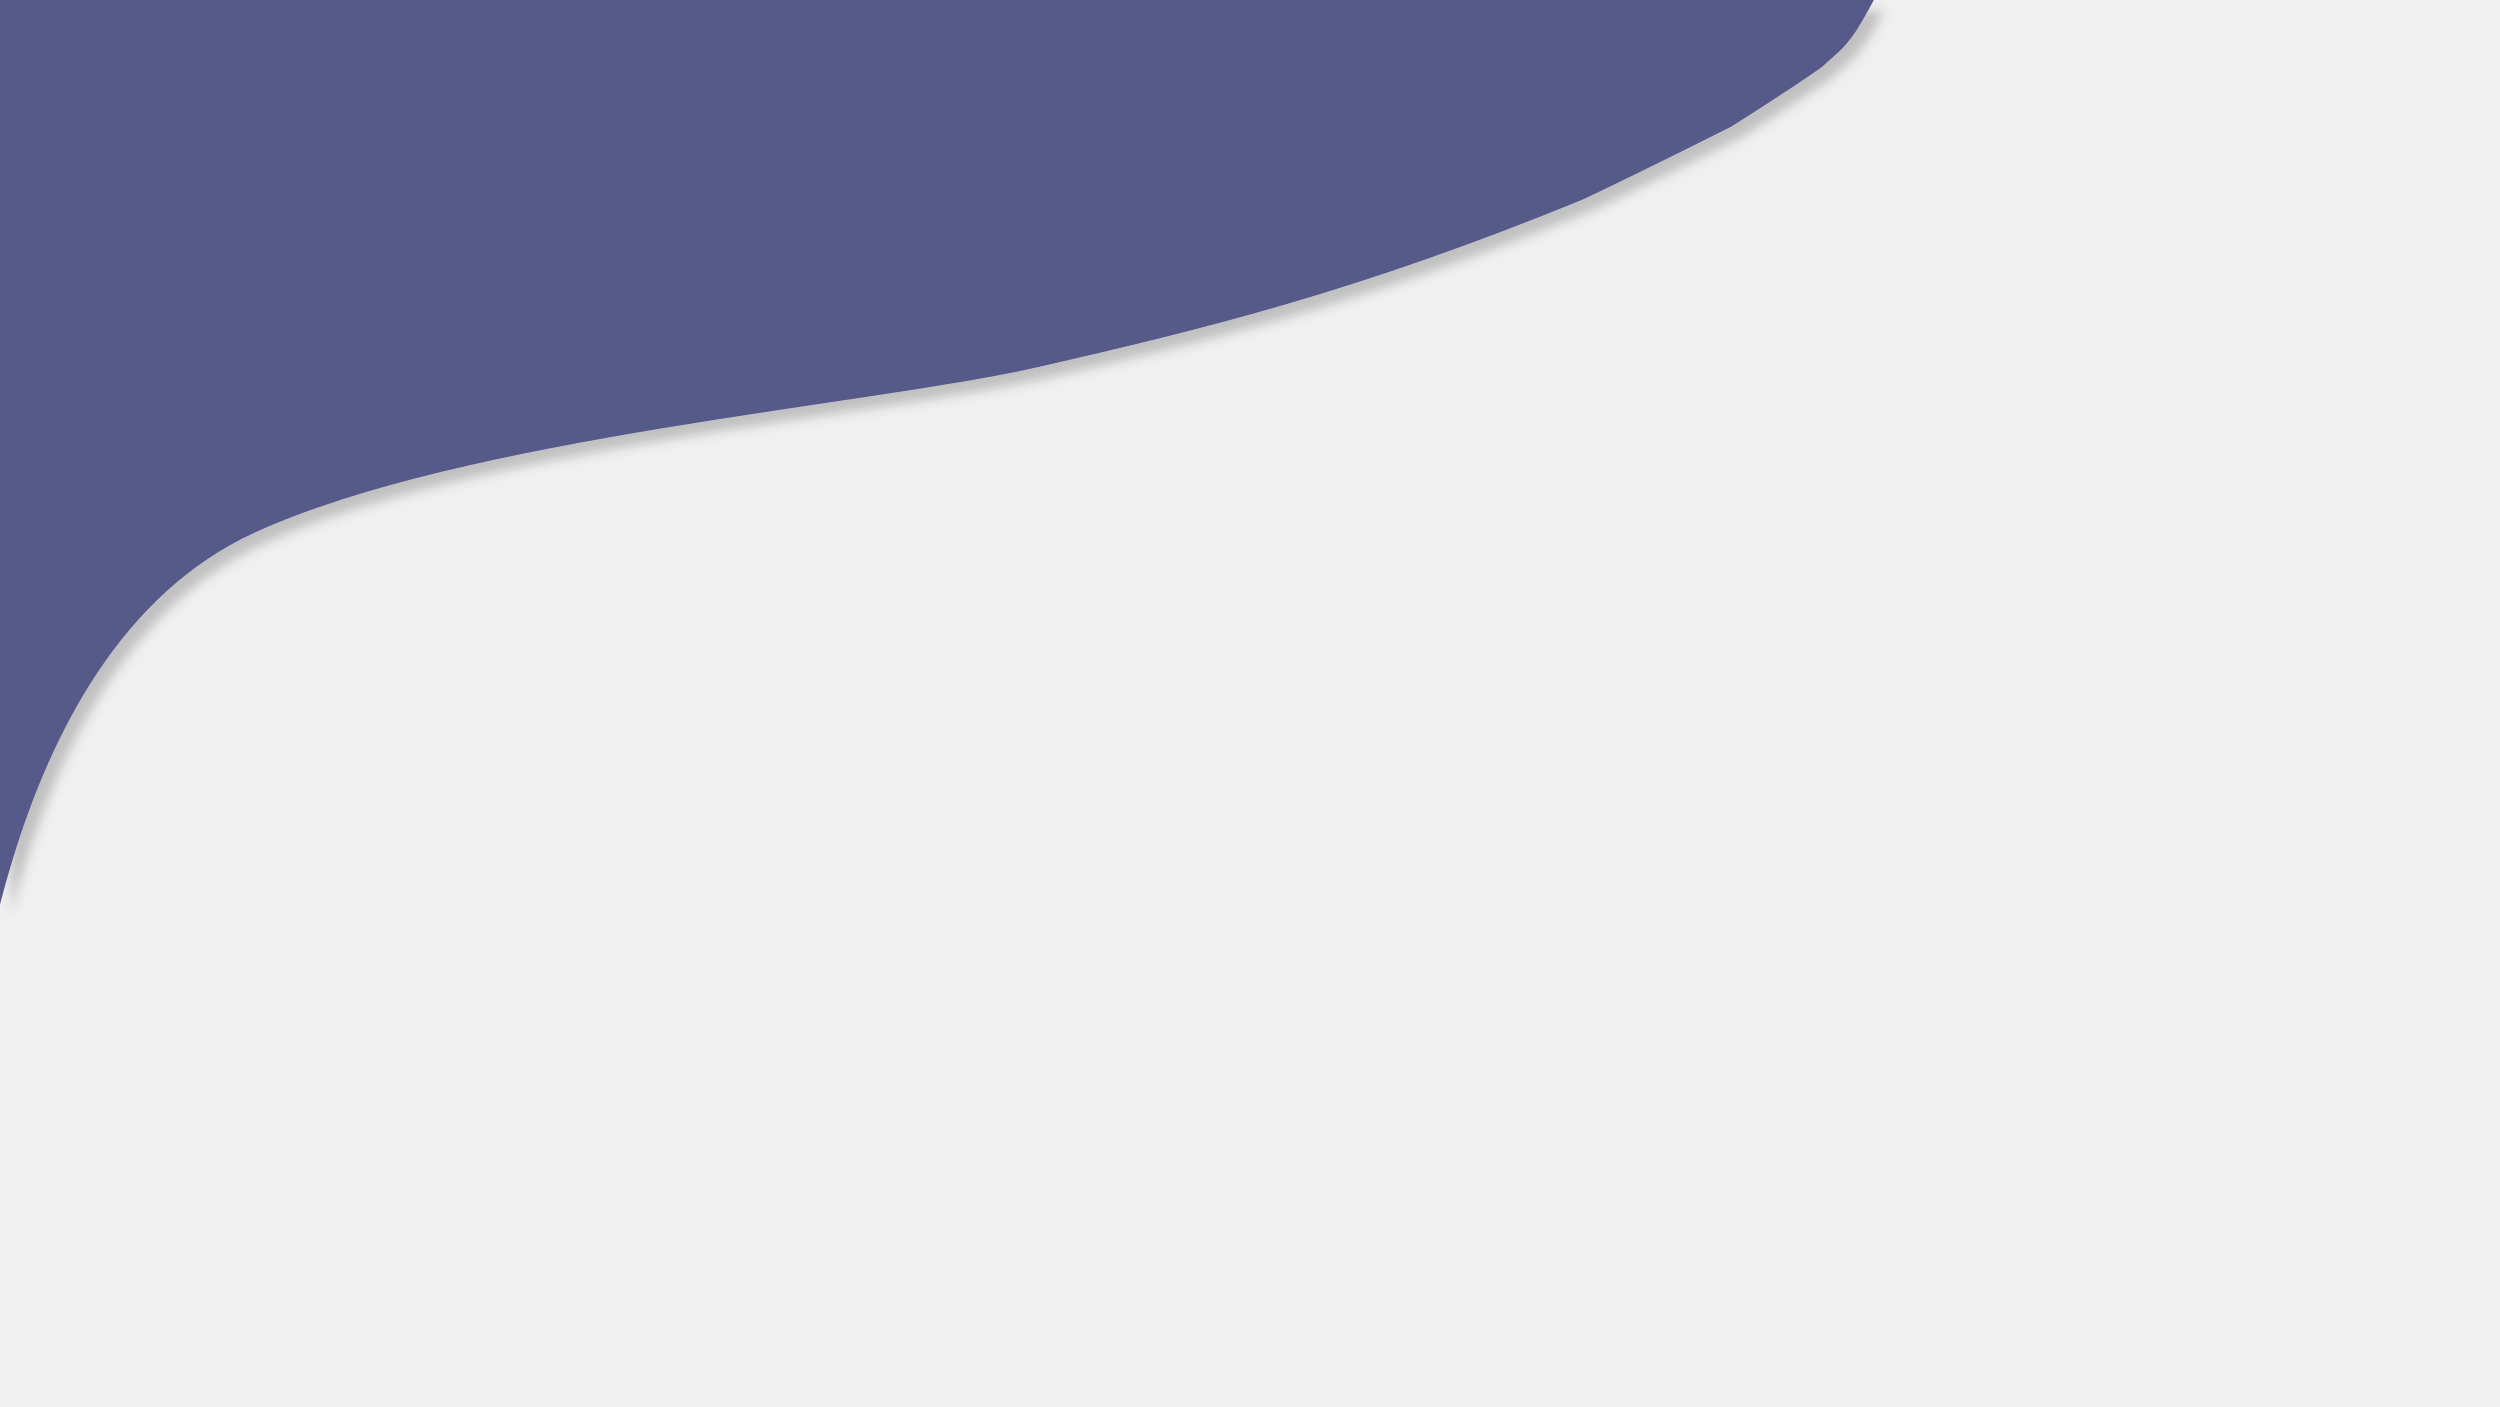
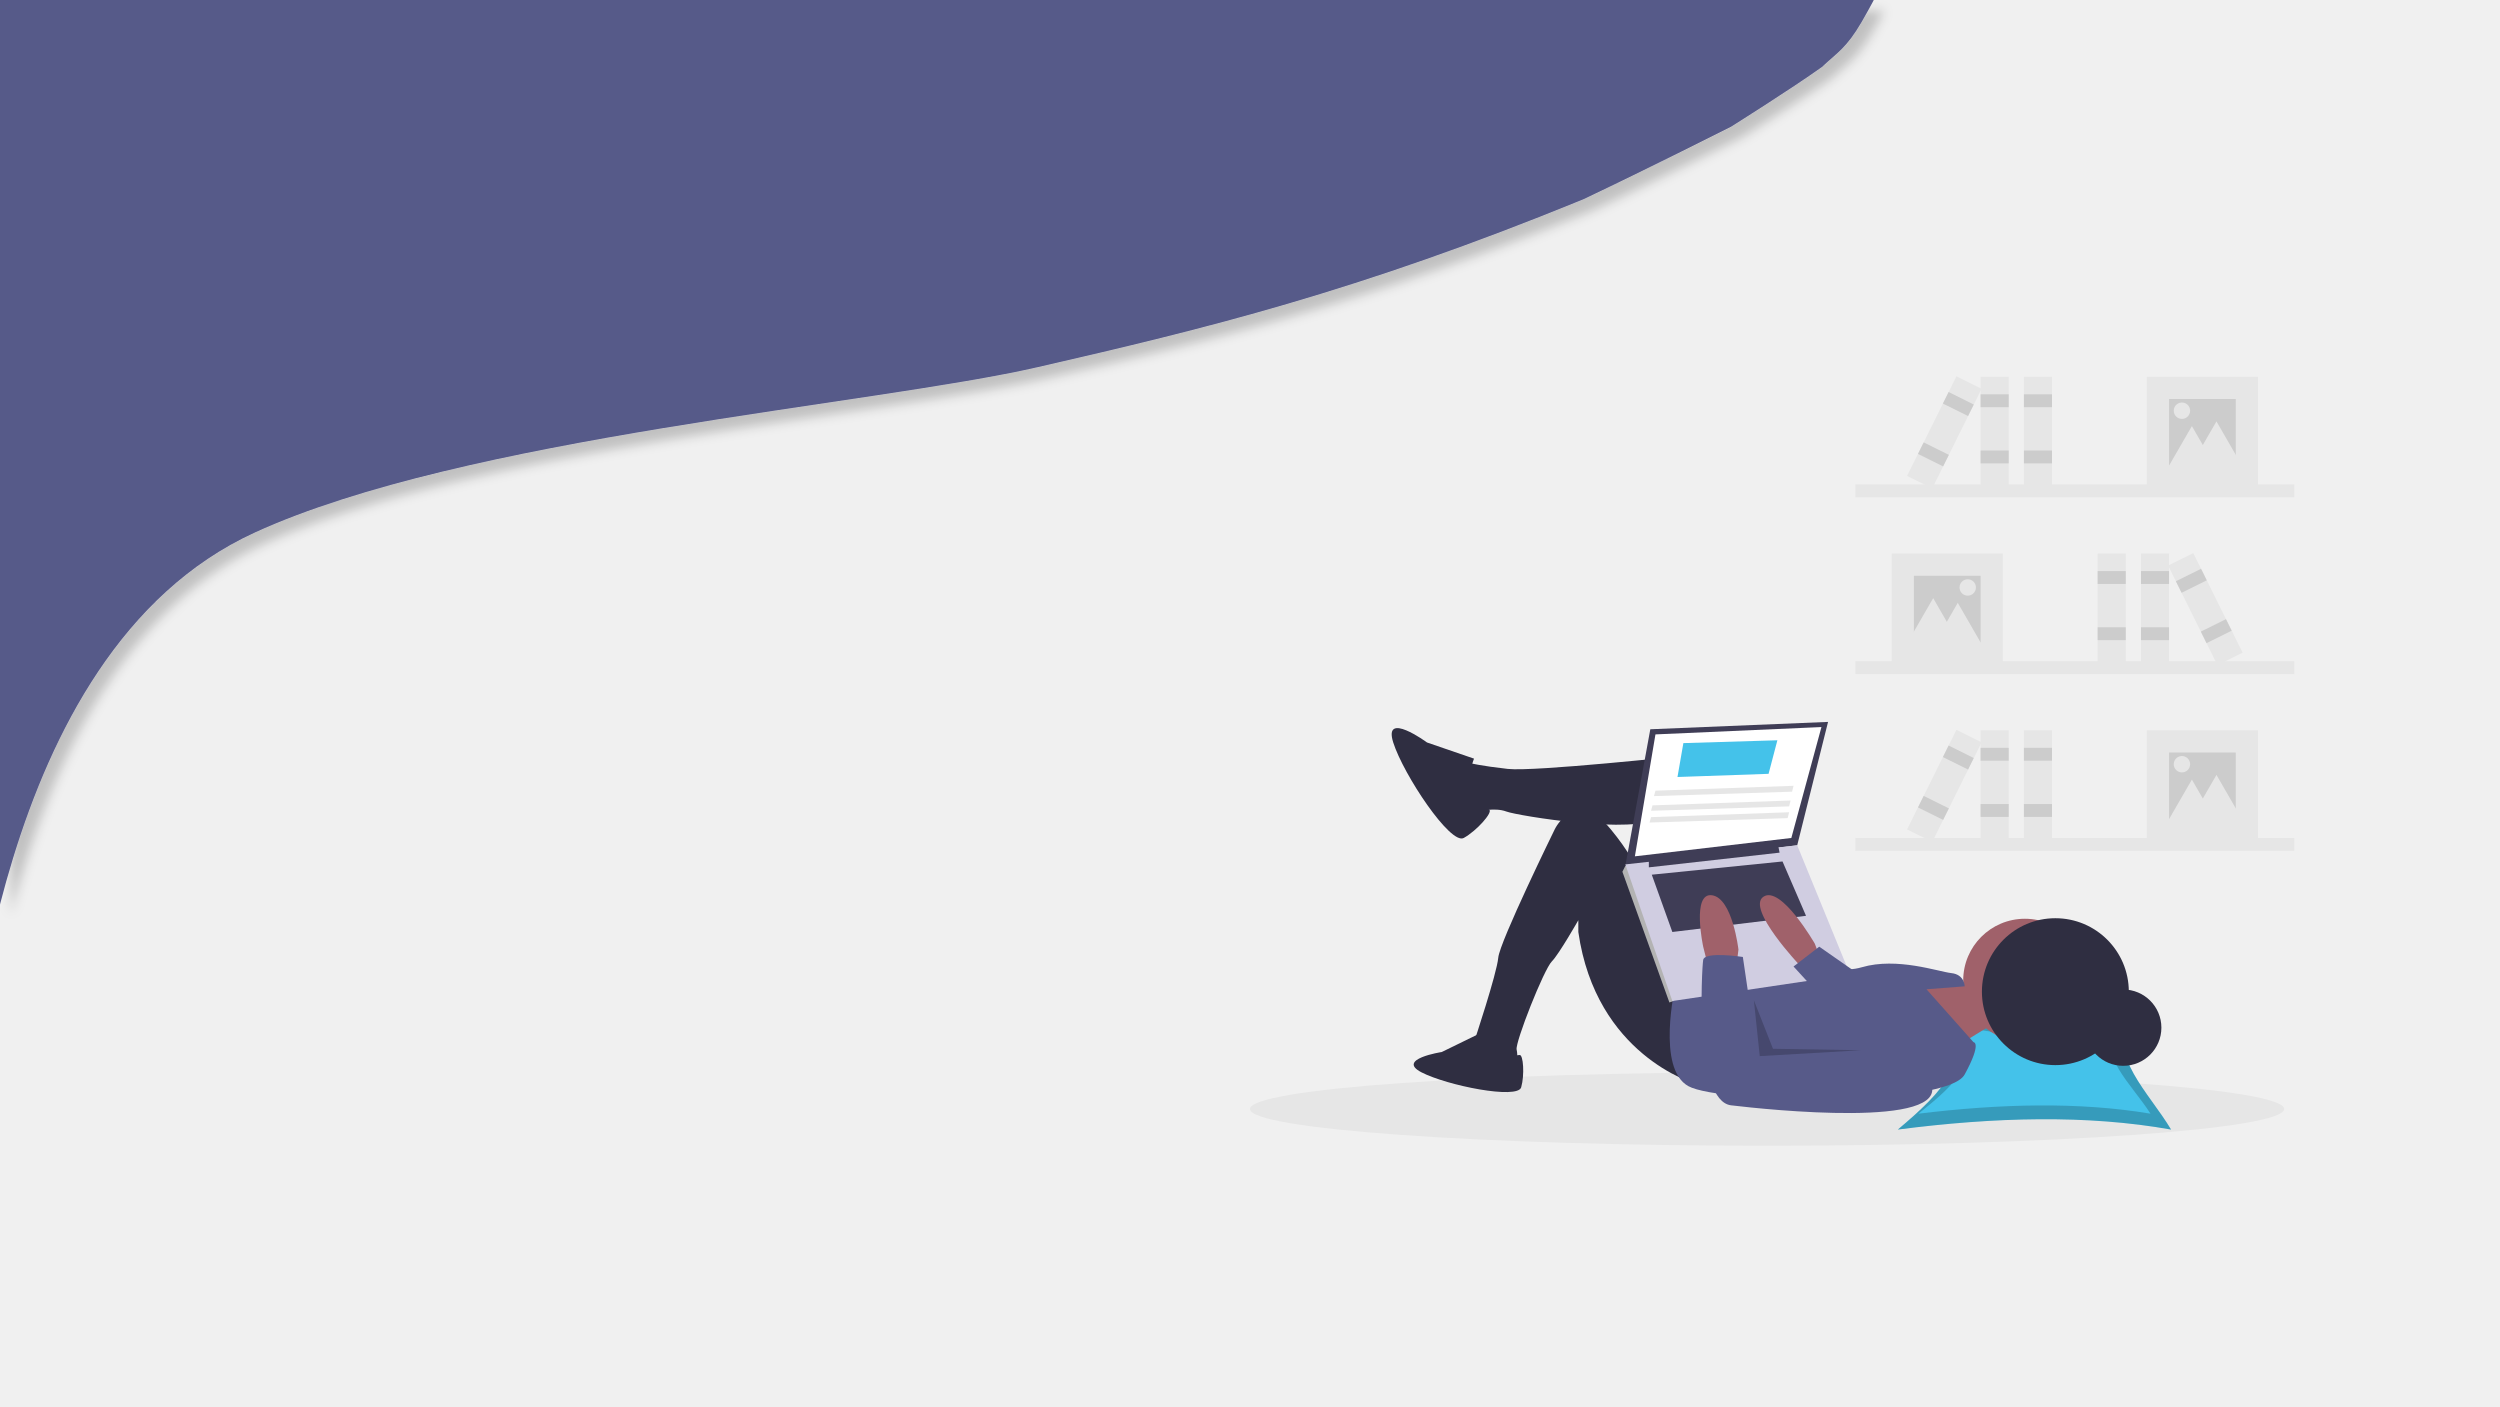
<svg xmlns="http://www.w3.org/2000/svg" width="1920" height="1080" viewBox="0 0 1920 1080">
  <defs>
    <filter id="Caminho_32" x="-190.316" y="-397.157" width="1718.209" height="1258.736" filterUnits="userSpaceOnUse">
      <feOffset dx="8" dy="8" input="SourceAlpha" />
      <feGaussianBlur stdDeviation="4" result="blur" />
      <feFlood flood-opacity="0.2" />
      <feComposite operator="in" in2="blur" />
      <feComposite in="SourceGraphic" />
    </filter>
    <clipPath id="clip-tela_inicial_1">
      <rect width="1920" height="1080" />
    </clipPath>
  </defs>
  <g id="tela_inicial_1" data-name="tela_inicial – 1" clip-path="url(#clip-tela_inicial_1)">
-     <rect width="1920" height="1080" fill="rgba(239,238,238,0)" />
+     <rect width="1920" height="1080" fill="rgba(255,255,255,0)" />
    <g transform="matrix(1, 0, 0, 1, 0, 0)" filter="url(#Caminho_32)">
      <path id="Caminho_32-2" data-name="Caminho 32" d="M-30,837.578c10.783-3.9,20.8-338.925,225.789-432.631,160.782-73.5,473.692-97.7,601.579-127.053S1042.1,220.21,1215.789,149.158c48.718-23.03,113.562-55.774,113.562-55.774s46.086-28.921,69.9-45.932c12.07-11.365,18.676-14.317,30.583-34.73,1.768-2.989,8.562-15.161,11.19-20.494C1463.614-53.622,1500-160.316,1500-160.316L1507.893-304l-224.21-56.842L391.578-386.1-4.737-397.157-82.105-280.315-165.789-.842-186.316,228.1V524.947s33.158,183.158,20.526,192.631S-30,837.578-30,837.578Z" transform="translate(0 4)" fill="#575a89" />
    </g>
+     <g id="undraw_researching_22gp" transform="translate(960 288.999)">
+       <rect id="Retângulo_2" data-name="Retângulo 2" width="337.121" height="9.889" transform="translate(464.906 218.808)" fill="#e6e6e6" />
+       <rect id="Retângulo_3" data-name="Retângulo 3" width="85.404" height="85.404" transform="translate(492.774 136.101)" fill="#e6e6e6" />
+       <rect id="Retângulo_4" data-name="Retângulo 4" width="51.243" height="51.243" transform="translate(509.855 153.182)" fill="#ccc" />
+       <rect id="Retângulo_5" data-name="Retângulo 5" width="21.576" height="85.404" transform="translate(684.259 136.101)" fill="#e6e6e6" />
+       <rect id="Retângulo_6" data-name="Retângulo 6" width="21.576" height="9.889" transform="translate(684.259 149.586)" fill="#ccc" />
+       <rect id="Retângulo_7" data-name="Retângulo 7" width="21.576" height="9.889" transform="translate(684.259 192.737)" fill="#ccc" />
+       <rect id="Retângulo_8" data-name="Retângulo 8" width="21.576" height="85.404" transform="translate(650.997 136.101)" fill="#e6e6e6" />
+       <rect id="Retângulo_9" data-name="Retângulo 9" width="21.576" height="9.889" transform="translate(650.997 149.586)" fill="#ccc" />
+       <rect id="Retângulo_10" data-name="Retângulo 10" width="21.576" height="9.889" transform="translate(650.997 192.737)" fill="#ccc" />
+       <rect id="Retângulo_11" data-name="Retângulo 11" width="21.576" height="85.404" transform="matrix(0.896, -0.444, 0.444, 0.896, 705.089, 145.322)" fill="#e6e6e6" />
+       <rect id="Retângulo_12" data-name="Retângulo 12" width="21.576" height="9.889" transform="matrix(0.896, -0.444, 0.444, 0.896, 711.072, 157.406)" fill="#ccc" />
+       <rect id="Retângulo_13" data-name="Retângulo 13" width="21.576" height="9.889" transform="matrix(0.896, -0.444, 0.444, 0.896, 730.218, 196.078)" fill="#ccc" />
+       <path id="Caminho_1" data-name="Caminho 1" d="M524.688,170.382,535.554,189.2l10.865,18.819H502.958L513.823,189.2Z" fill="#e6e6e6" />
+       <path id="Caminho_2" data-name="Caminho 2" d="M543.567,173.978,554.432,192.8,565.3,211.616H521.837L532.7,192.8Z" fill="#e6e6e6" />
+       <circle id="Elipse_1" data-name="Elipse 1" cx="6.293" cy="6.293" r="6.293" transform="translate(544.916 155.878)" fill="#e6e6e6" />
+       <rect id="Retângulo_14" data-name="Retângulo 14" width="337.121" height="9.889" transform="translate(802.027 92.949) rotate(180)" fill="#e6e6e6" />
+       <rect id="Retângulo_15" data-name="Retângulo 15" width="85.404" height="85.404" transform="translate(774.158 85.757) rotate(180)" fill="#e6e6e6" />
+       <rect id="Retângulo_16" data-name="Retângulo 16" width="51.243" height="51.243" transform="translate(757.078 68.676) rotate(180)" fill="#ccc" />
+       <rect id="Retângulo_17" data-name="Retângulo 17" width="21.576" height="85.404" transform="translate(582.673 85.757) rotate(180)" fill="#e6e6e6" />
+       <rect id="Retângulo_18" data-name="Retângulo 18" width="21.576" height="9.889" transform="translate(582.673 23.727) rotate(180)" fill="#ccc" />
+       <rect id="Retângulo_19" data-name="Retângulo 19" width="21.576" height="9.889" transform="translate(582.673 66.879) rotate(180)" fill="#ccc" />
+       <rect id="Retângulo_20" data-name="Retângulo 20" width="21.576" height="85.404" transform="translate(615.936 85.757) rotate(180)" fill="#e6e6e6" />
+       <rect id="Retângulo_21" data-name="Retângulo 21" width="21.576" height="9.889" transform="translate(615.936 23.727) rotate(180)" fill="#ccc" />
+       <rect id="Retângulo_22" data-name="Retângulo 22" width="21.576" height="9.889" transform="translate(615.936 66.879) rotate(180)" fill="#ccc" />
+       <rect id="Retângulo_23" data-name="Retângulo 23" width="21.576" height="85.404" transform="matrix(-0.896, -0.444, 0.444, -0.896, 523.95, 86.111)" fill="#e6e6e6" />
+       <rect id="Retângulo_24" data-name="Retângulo 24" width="21.576" height="9.889" transform="matrix(-0.896, -0.444, 0.444, -0.896, 551.472, 30.52)" fill="#ccc" />
+       <rect id="Retângulo_25" data-name="Retângulo 25" width="21.576" height="9.889" transform="matrix(-0.896, -0.444, 0.444, -0.896, 532.326, 69.193)" fill="#ccc" />
+       <path id="Caminho_3" data-name="Caminho 3" d="M742.244,34.634,731.379,53.453,720.514,72.272h43.461L753.109,53.453Z" fill="#e6e6e6" />
+       <path id="Caminho_4" data-name="Caminho 4" d="M723.365,38.23,712.5,57.049,701.635,75.868H745.1L734.231,57.049Z" fill="#e6e6e6" />
+       <circle id="Elipse_2" data-name="Elipse 2" cx="6.293" cy="6.293" r="6.293" transform="translate(709.431 20.131)" fill="#e6e6e6" />
+       <rect id="Retângulo_26" data-name="Retângulo 26" width="337.121" height="9.889" transform="translate(802.027 364.445) rotate(180)" fill="#e6e6e6" />
+       <rect id="Retângulo_27" data-name="Retângulo 27" width="85.404" height="85.404" transform="translate(774.158 357.253) rotate(180)" fill="#e6e6e6" />
+       <rect id="Retângulo_28" data-name="Retângulo 28" width="51.243" height="51.243" transform="translate(757.078 340.172) rotate(180)" fill="#ccc" />
+       <rect id="Retângulo_29" data-name="Retângulo 29" width="21.576" height="85.404" transform="translate(582.673 357.253) rotate(180)" fill="#e6e6e6" />
+       <rect id="Retângulo_30" data-name="Retângulo 30" width="21.576" height="9.889" transform="translate(582.673 295.222) rotate(180)" fill="#ccc" />
+       <rect id="Retângulo_31" data-name="Retângulo 31" width="21.576" height="9.889" transform="translate(582.673 338.373) rotate(180)" fill="#ccc" />
+       <rect id="Retângulo_32" data-name="Retângulo 32" width="21.576" height="85.404" transform="translate(615.936 357.253) rotate(180)" fill="#e6e6e6" />
+       <rect id="Retângulo_33" data-name="Retângulo 33" width="21.576" height="9.889" transform="translate(615.936 295.222) rotate(180)" fill="#ccc" />
+       <rect id="Retângulo_34" data-name="Retângulo 34" width="21.576" height="9.889" transform="translate(615.936 338.373) rotate(180)" fill="#ccc" />
+       <rect id="Retângulo_35" data-name="Retângulo 35" width="21.576" height="85.404" transform="matrix(-0.896, -0.444, 0.444, -0.896, 523.95, 357.606)" fill="#e6e6e6" />
+       <rect id="Retângulo_36" data-name="Retângulo 36" width="21.576" height="9.889" transform="matrix(-0.896, -0.444, 0.444, -0.896, 551.472, 302.016)" fill="#ccc" />
+       <rect id="Retângulo_37" data-name="Retângulo 37" width="21.576" height="9.889" transform="matrix(-0.896, -0.444, 0.444, -0.896, 532.326, 340.687)" fill="#ccc" />
+       <path id="Caminho_5" data-name="Caminho 5" d="M742.244,306.129l-10.865,18.819-10.865,18.82h43.461l-10.866-18.82Z" fill="#e6e6e6" />
+       <path id="Caminho_6" data-name="Caminho 6" d="M723.365,309.725,712.5,328.544l-10.865,18.82H745.1l-10.865-18.82Z" fill="#e6e6e6" />
+       <circle id="Elipse_3" data-name="Elipse 3" cx="6.293" cy="6.293" r="6.293" transform="translate(709.431 291.626)" fill="#e6e6e6" />
+       <ellipse id="Elipse_4" data-name="Elipse 4" cx="397.129" cy="28.205" rx="397.129" ry="28.205" transform="translate(0 534.506)" fill="#e6e6e6" />
+       <path id="Caminho_7" data-name="Caminho 7" d="M906.373,733.048c-64.755-11.525-135.567-9.609-209.847,0,33.855-28.581,63.075-57.163,29.219-85.744,66.039,13.624,75.289,12.245,148.752,0C857.459,675.885,889.334,704.467,906.373,733.048Z" transform="translate(-198.987 -154.542)" fill="#44c2ea" />
+       <path id="Caminho_8" data-name="Caminho 8" d="M906.373,733.048c-64.755-11.525-135.567-9.609-209.847,0,33.855-28.581,63.075-57.163,29.219-85.744,66.039,13.624,75.289,12.245,148.752,0C857.459,675.885,889.334,704.467,906.373,733.048Z" transform="translate(-198.987 -154.542)" opacity="0.2" />
+       <path id="Caminho_9" data-name="Caminho 9" d="M890.578,720.854c-55.007-9.2-115.159-7.67-178.257,0,28.759-22.814,53.58-45.628,24.821-68.442,56.1,10.875,63.955,9.774,126.359,0C849.027,675.226,876.1,698.04,890.578,720.854Z" transform="translate(-198.987 -154.542)" fill="#44c2ea" />
+       <circle id="Elipse_5" data-name="Elipse 5" cx="29.309" cy="29.309" r="29.309" transform="translate(641.331 470.935)" fill="#2f2e41" />
+       <path id="Caminho_10" data-name="Caminho 10" d="M537.591,466.249l20.308,3.385,10.154,29.333L538.72,517.019l-33.847-50.77h32.718Z" fill="#a0616a" />
+       <circle id="Elipse_6" data-name="Elipse 6" cx="47.385" cy="47.385" r="47.385" transform="translate(547.745 416.608)" fill="#a0616a" />
+       <path id="Caminho_11" data-name="Caminho 11" d="M532.372,445.919S417.3,458.329,396.987,456.073s-29.333-4.513-29.333-4.513-13.539,18.051-6.769,25.949a48.822,48.822,0,0,0,13.539,11.282s12.41-3.385,21.436,0S496.27,506.842,512.064,493.3,532.372,445.919,532.372,445.919Z" transform="translate(-198.987 -154.542)" fill="#2f2e41" />
+       <path id="Caminho_12" data-name="Caminho 12" d="M540.27,697.509S464.68,676.073,451.142,581.3v-9.026s-14.957,26.238-20.309,31.59c-6.205,6.205-28.205,62.052-27.077,67.693s0,7.9,0,7.9l-32.718-3.385V665.919s17.487-52.462,18.615-64.872,43.436-98.718,43.436-98.718,15.795-32.718,42.872,0,29.333,55.282,29.333,55.282L540.269,625.3Z" transform="translate(-198.987 -154.542)" fill="#2f2e41" />
+       <path id="Caminho_13" data-name="Caminho 13" d="M371.038,448.175l-36.1-12.41s-33.846-24.821-25.949,0,44,78.975,54.154,73.334,22.366-19.643,19.644-21.668S362.013,470.739,371.038,448.175Z" transform="translate(-198.987 -154.542)" fill="#2f2e41" />
+       <path id="Caminho_14" data-name="Caminho 14" d="M375.4,659.259l-29.144,14.233s-35.244,5.422-15.589,15.589,73.876,21.011,76.587,11.522,1.635-25.236-1.216-24.818S383.535,678.236,375.4,659.259Z" transform="translate(-198.987 -154.542)" fill="#2f2e41" />
+       <path id="Caminho_15" data-name="Caminho 15" d="M525.6,623.048s-14.667,63.18,10.154,76.718,198.565,15.795,212.1-9.026,6.769-24.821,6.769-24.821l-36.1-40.615,29.333-2.256s0-9.026-10.154-10.154-41.744-12.41-68.821-4.513-42.872-15.795-42.872-15.795Z" transform="translate(-198.987 -154.542)" fill="#575a89" />
+       <path id="Caminho_16" data-name="Caminho 16" d="M307.437,271.069l-19.18,104.924,132-15.8,23.692-94.77Z" fill="#3f3d56" />
+       <path id="Caminho_17" data-name="Caminho 17" d="M311.386,275.018l-15.795,93.641,120.154-14.1,23.128-85.18Z" fill="#fff" />
+       <path id="Caminho_18" data-name="Caminho 18" d="M292.77,377.121l-4.513-1.128L286,380.505l36.1,100.411,3.395-1.3,1.117-6.6Z" fill="#b3b3b3" />
+       <path id="Caminho_19" data-name="Caminho 19" d="M288.257,374.864l36.1,104.924L460.873,459.48,420.258,360.2Z" fill="#d0cde1" />
+       <path id="Caminho_20" data-name="Caminho 20" d="M306.309,371.48v5.641l100.41-11.282-1.128-5.641Z" fill="#3f3d56" />
+       <path id="Caminho_21" data-name="Caminho 21" d="M308.565,382.762l15.795,44,102.667-12.41-18.051-41.744Z" fill="#3f3d56" />
+       <path id="Caminho_22" data-name="Caminho 22" d="M636.167,599.355l-3.385-9.026s-25.949-45.128-39.487-36.1S621.5,607.252,621.5,607.252h13.539Z" transform="translate(-198.987 -154.542)" fill="#a0616a" />
+       <path id="Caminho_23" data-name="Caminho 23" d="M550.424,606.124l-3.385-13.539s-9.026-41.744,6.769-39.487,20.308,41.744,20.308,41.744l-1.128,9.026Z" transform="translate(-198.987 -154.542)" fill="#a0616a" />
+       <path id="Caminho_24" data-name="Caminho 24" d="M577.5,600.483s-29.333-4.513-30.462,2.256-6.769,108.308,21.436,111.693,168.1,18.051,153.436-16.923-37.231-30.462-37.231-30.462l-95.9,10.154Z" transform="translate(-198.987 -154.542)" fill="#575a89" />
+       <path id="Caminho_25" data-name="Caminho 25" d="M467.078,458.916l-29.9-20.872-19.744,15.231,24.821,27.077Z" fill="#575a89" />
+       <path id="Caminho_26" data-name="Caminho 26" d="M386.976,479.224l4.512,42.872,77.847-4.513-67.693-1.128Z" opacity="0.2" />
+       <circle id="Elipse_7" data-name="Elipse 7" cx="56.41" cy="56.41" r="56.41" transform="translate(562.111 416.193)" fill="#2f2e41" />
+       <path id="Caminho_27" data-name="Caminho 27" d="M328.309,307.736l69.949-2.435,6.769-25.77-72.205,2.179Z" fill="#44c2ea" />
+       <path id="Caminho_28" data-name="Caminho 28" d="M310.258,322.4l106.051-3.385,1.128-4.513-106.051,3.734Z" fill="#e6e6e6" />
+       <path id="Caminho_29" data-name="Caminho 29" d="M308,333.685,414.053,330.3l1.128-4.513-106.052,3.734Z" fill="#e6e6e6" />
+       <path id="Caminho_30" data-name="Caminho 30" d="M306.873,342.71l106.051-3.384,1.129-4.513L308,338.546Z" fill="#e6e6e6" />
+     </g>
  </g>
</svg>
